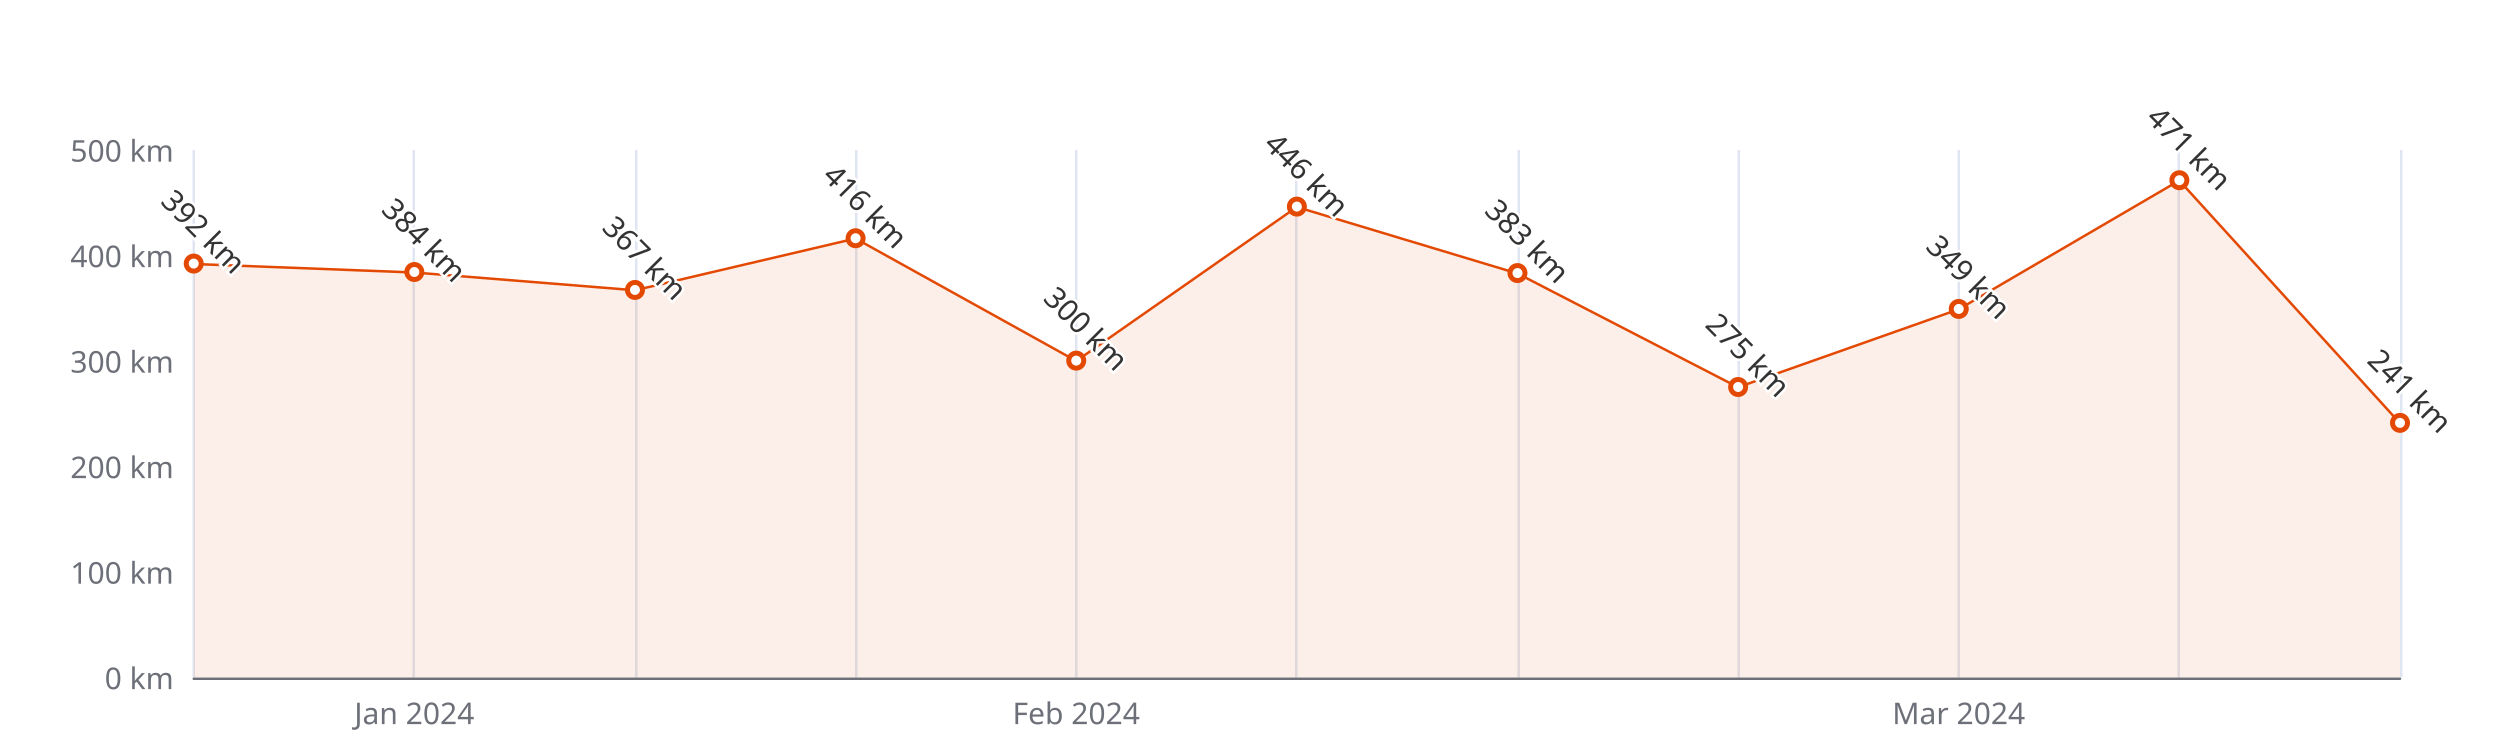
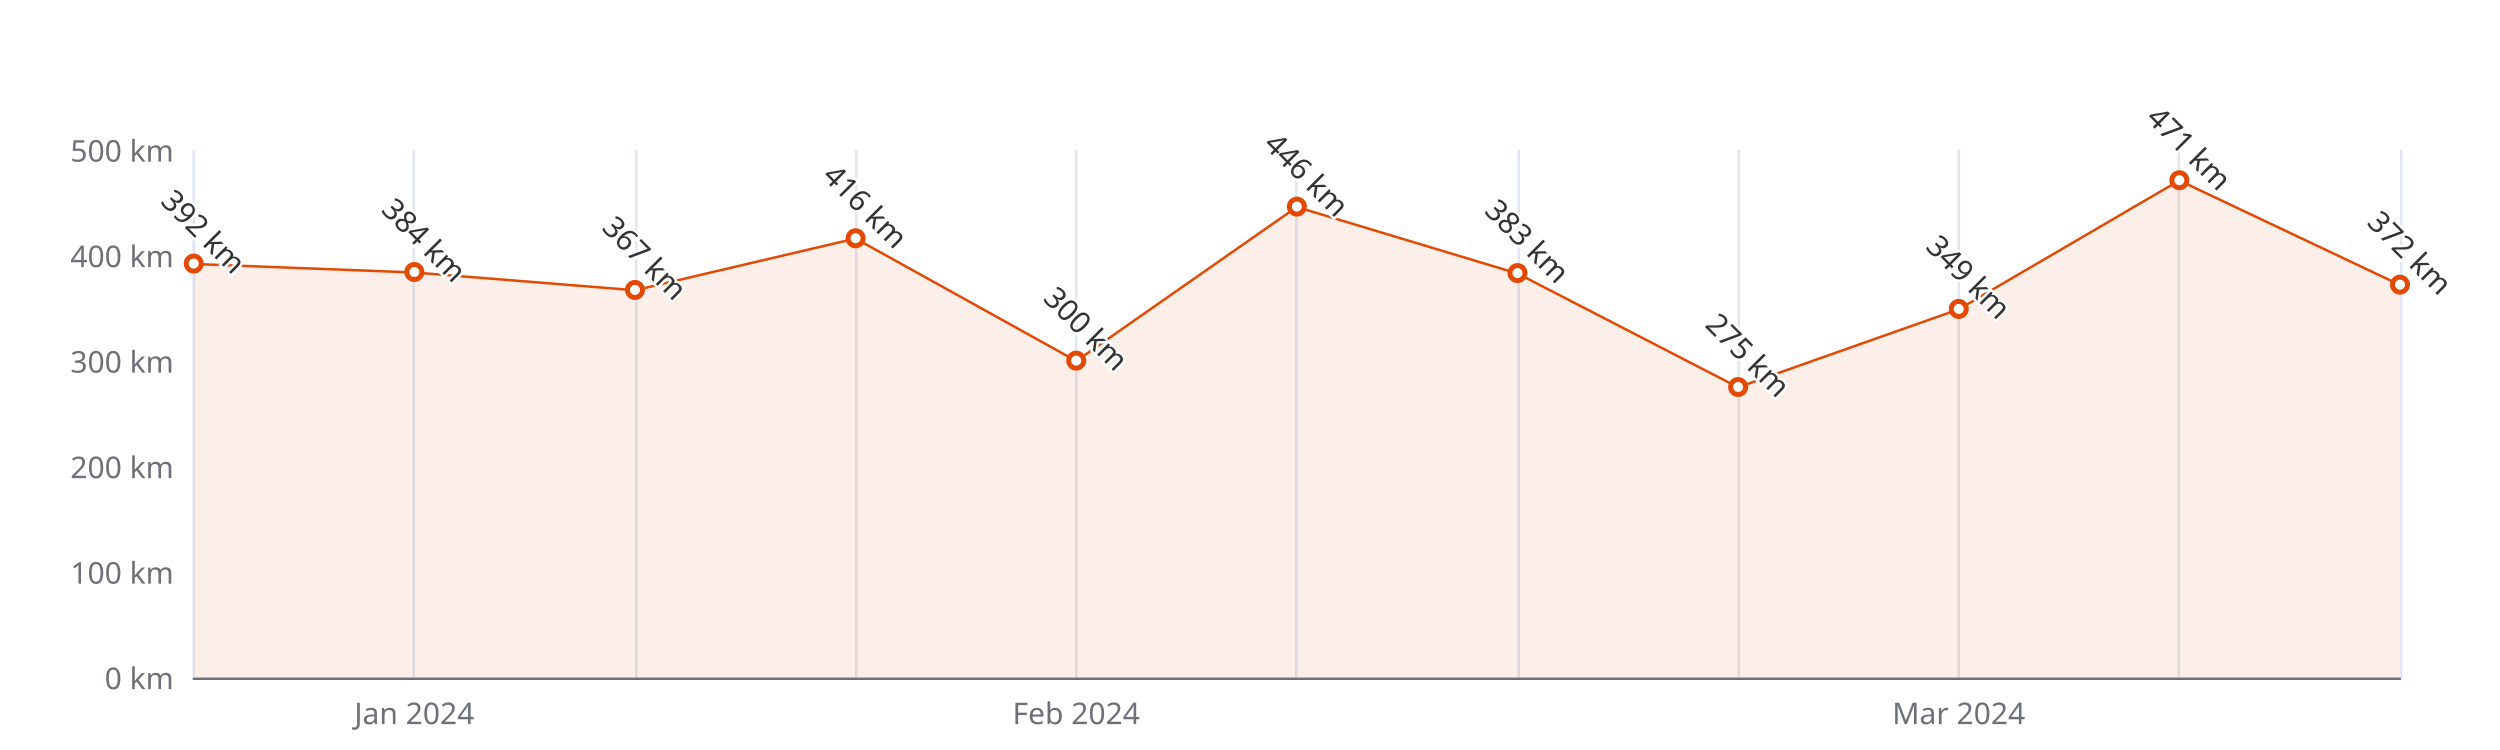
<svg xmlns="http://www.w3.org/2000/svg" width="1000" height="300" version="1.1" baseProfile="full" viewBox="0 0 1000 300">
  <rect width="1000" height="300" x="0" y="0" id="0" fill="#ffffff" />
  <path d="M77.5 60L77.5 271" fill="none" stroke="#E0E6F1" />
  <path d="M165.5 60L165.5 271" fill="none" stroke="#E0E6F1" />
  <path d="M254.5 60L254.5 271" fill="none" stroke="#E0E6F1" />
  <path d="M342.5 60L342.5 271" fill="none" stroke="#E0E6F1" />
  <path d="M430.5 60L430.5 271" fill="none" stroke="#E0E6F1" />
  <path d="M518.5 60L518.5 271" fill="none" stroke="#E0E6F1" />
  <path d="M607.5 60L607.5 271" fill="none" stroke="#E0E6F1" />
  <path d="M695.5 60L695.5 271" fill="none" stroke="#E0E6F1" />
  <path d="M783.5 60L783.5 271" fill="none" stroke="#E0E6F1" />
  <path d="M871.5 60L871.5 271" fill="none" stroke="#E0E6F1" />
  <path d="M960.5 60L960.5 271" fill="none" stroke="#E0E6F1" />
  <path d="M77.5 271.5L960 271.5" fill="none" stroke="#6E7079" stroke-linecap="round" />
  <text dominant-baseline="central" text-anchor="end" style="font-size:12px;font-family:sans-serif;" xml:space="preserve" transform="translate(69.48 271)" fill="#6E7079">0 km</text>
  <text dominant-baseline="central" text-anchor="end" style="font-size:12px;font-family:sans-serif;" xml:space="preserve" transform="translate(69.48 228.8)" fill="#6E7079">100 km</text>
  <text dominant-baseline="central" text-anchor="end" style="font-size:12px;font-family:sans-serif;" xml:space="preserve" transform="translate(69.48 186.6)" fill="#6E7079">200 km</text>
  <text dominant-baseline="central" text-anchor="end" style="font-size:12px;font-family:sans-serif;" xml:space="preserve" transform="translate(69.48 144.4)" fill="#6E7079">300 km</text>
  <text dominant-baseline="central" text-anchor="end" style="font-size:12px;font-family:sans-serif;" xml:space="preserve" transform="translate(69.48 102.2)" fill="#6E7079">400 km</text>
  <text dominant-baseline="central" text-anchor="end" style="font-size:12px;font-family:sans-serif;" xml:space="preserve" transform="translate(69.48 60)" fill="#6E7079">500 km</text>
  <text dominant-baseline="central" text-anchor="middle" style="font-size:12px;font-family:sans-serif;" xml:space="preserve" y="6" transform="translate(165.732 279)" fill="#6E7079">Jan 2024</text>
  <text dominant-baseline="central" text-anchor="middle" style="font-size:12px;font-family:sans-serif;" xml:space="preserve" y="6" transform="translate(430.488 279)" fill="#6E7079">Feb 2024</text>
  <text dominant-baseline="central" text-anchor="middle" style="font-size:12px;font-family:sans-serif;" xml:space="preserve" y="6" transform="translate(783.496 279)" fill="#6E7079">Mar 2024</text>
  <g clip-path="url(#zr5-c0)">
-     <path d="M77.5 105.6L165.7 109L254 116.1L342.2 95.4L430.5 144.4L518.7 82.8L607 109.4L695.2 154.9L783.5 123.7L871.7 72.2L960 169.3L960 271L871.7 271L783.5 271L695.2 271L607 271L518.7 271L430.5 271L342.2 271L254 271L165.7 271L77.5 271Z" fill="rgb(227,73,2)" fill-opacity="0.09" />
-     <path d="M77.5 105.6L165.7 109L254 116.1L342.2 95.4L430.5 144.4L518.7 82.8L607 109.4L695.2 154.9L783.5 123.7L871.7 72.2L960 169.3" fill="none" stroke="#E34902" stroke-linejoin="bevel" />
+     <path d="M77.5 105.6L165.7 109L254 116.1L342.2 95.4L430.5 144.4L518.7 82.8L607 109.4L695.2 154.9L783.5 123.7L871.7 72.2L960 114L960 271L871.7 271L783.5 271L695.2 271L607 271L518.7 271L430.5 271L342.2 271L254 271L165.7 271L77.5 271Z" fill="rgb(227,73,2)" fill-opacity="0.09" />
+     <path d="M77.5 105.6L165.7 109L254 116.1L342.2 95.4L430.5 144.4L518.7 82.8L607 109.4L695.2 154.9L783.5 123.7L871.7 72.2L960 114" fill="none" stroke="#E34902" stroke-linejoin="bevel" />
  </g>
  <path d="M1 0A1 1 0 1 1 1 -0.1A1 1 0 0 1 1 0" transform="matrix(3,0,0,3,77.48,105.576)" fill="#fff" stroke="#E34902" stroke-width="0.667" />
  <path d="M1 0A1 1 0 1 1 1 -0.1A1 1 0 0 1 1 0" transform="matrix(3,0,0,3,165.732,108.952)" fill="#fff" stroke="#E34902" stroke-width="0.667" />
  <path d="M1 0A1 1 0 1 1 1 -0.1A1 1 0 0 1 1 0" transform="matrix(3,0,0,3,253.984,116.126)" fill="#fff" stroke="#E34902" stroke-width="0.667" />
  <path d="M1 0A1 1 0 1 1 1 -0.1A1 1 0 0 1 1 0" transform="matrix(3,0,0,3,342.236,95.448)" fill="#fff" stroke="#E34902" stroke-width="0.667" />
  <path d="M1 0A1 1 0 1 1 1 -0.1A1 1 0 0 1 1 0" transform="matrix(3,0,0,3,430.488,144.4)" fill="#fff" stroke="#E34902" stroke-width="0.667" />
  <path d="M1 0A1 1 0 1 1 1 -0.1A1 1 0 0 1 1 0" transform="matrix(3,0,0,3,518.74,82.788)" fill="#fff" stroke="#E34902" stroke-width="0.667" />
  <path d="M1 0A1 1 0 1 1 1 -0.1A1 1 0 0 1 1 0" transform="matrix(3,0,0,3,606.992,109.374)" fill="#fff" stroke="#E34902" stroke-width="0.667" />
  <path d="M1 0A1 1 0 1 1 1 -0.1A1 1 0 0 1 1 0" transform="matrix(3,0,0,3,695.244,154.95)" fill="#fff" stroke="#E34902" stroke-width="0.667" />
  <path d="M1 0A1 1 0 1 1 1 -0.1A1 1 0 0 1 1 0" transform="matrix(3,0,0,3,783.496,123.722)" fill="#fff" stroke="#E34902" stroke-width="0.667" />
  <path d="M1 0A1 1 0 1 1 1 -0.1A1 1 0 0 1 1 0" transform="matrix(3,0,0,3,871.748,72.238)" fill="#fff" stroke="#E34902" stroke-width="0.667" />
-   <path d="M1 0A1 1 0 1 1 1 -0.1A1 1 0 0 1 1 0" transform="matrix(3,0,0,3,960,169.298)" fill="#fff" stroke="#E34902" stroke-width="0.667" />
+   <path d="M1 0A1 1 0 1 1 1 -0.1A1 1 0 0 1 1 0" transform="matrix(3,0,0,3,960,114.016)" fill="#fff" stroke="#E34902" stroke-width="0.667" />
  <text dominant-baseline="central" text-anchor="middle" style="font-size:12px;font-family:sans-serif;" xml:space="preserve" y="-6" transform="matrix(0.707,0.707,-0.707,0.707,77.48,96.576)" fill="#333" stroke="rgb(255,255,255)" stroke-width="2" paint-order="stroke" stroke-miterlimit="2">392 km</text>
  <text dominant-baseline="central" text-anchor="middle" style="font-size:12px;font-family:sans-serif;" xml:space="preserve" y="-6" transform="matrix(0.707,0.707,-0.707,0.707,165.732,99.952)" fill="#333" stroke="rgb(255,255,255)" stroke-width="2" paint-order="stroke" stroke-miterlimit="2">384 km</text>
  <text dominant-baseline="central" text-anchor="middle" style="font-size:12px;font-family:sans-serif;" xml:space="preserve" y="-6" transform="matrix(0.707,0.707,-0.707,0.707,253.984,107.126)" fill="#333" stroke="rgb(255,255,255)" stroke-width="2" paint-order="stroke" stroke-miterlimit="2">367 km</text>
  <text dominant-baseline="central" text-anchor="middle" style="font-size:12px;font-family:sans-serif;" xml:space="preserve" y="-6" transform="matrix(0.707,0.707,-0.707,0.707,342.236,86.448)" fill="#333" stroke="rgb(255,255,255)" stroke-width="2" paint-order="stroke" stroke-miterlimit="2">416 km</text>
  <text dominant-baseline="central" text-anchor="middle" style="font-size:12px;font-family:sans-serif;" xml:space="preserve" y="-6" transform="matrix(0.707,0.707,-0.707,0.707,430.488,135.4)" fill="#333" stroke="rgb(255,255,255)" stroke-width="2" paint-order="stroke" stroke-miterlimit="2">300 km</text>
  <text dominant-baseline="central" text-anchor="middle" style="font-size:12px;font-family:sans-serif;" xml:space="preserve" y="-6" transform="matrix(0.707,0.707,-0.707,0.707,518.74,73.788)" fill="#333" stroke="rgb(255,255,255)" stroke-width="2" paint-order="stroke" stroke-miterlimit="2">446 km</text>
  <text dominant-baseline="central" text-anchor="middle" style="font-size:12px;font-family:sans-serif;" xml:space="preserve" y="-6" transform="matrix(0.707,0.707,-0.707,0.707,606.992,100.374)" fill="#333" stroke="rgb(255,255,255)" stroke-width="2" paint-order="stroke" stroke-miterlimit="2">383 km</text>
  <text dominant-baseline="central" text-anchor="middle" style="font-size:12px;font-family:sans-serif;" xml:space="preserve" y="-6" transform="matrix(0.707,0.707,-0.707,0.707,695.244,145.95)" fill="#333" stroke="rgb(255,255,255)" stroke-width="2" paint-order="stroke" stroke-miterlimit="2">275 km</text>
  <text dominant-baseline="central" text-anchor="middle" style="font-size:12px;font-family:sans-serif;" xml:space="preserve" y="-6" transform="matrix(0.707,0.707,-0.707,0.707,783.496,114.722)" fill="#333" stroke="rgb(255,255,255)" stroke-width="2" paint-order="stroke" stroke-miterlimit="2">349 km</text>
  <text dominant-baseline="central" text-anchor="middle" style="font-size:12px;font-family:sans-serif;" xml:space="preserve" y="-6" transform="matrix(0.707,0.707,-0.707,0.707,871.748,63.238)" fill="#333" stroke="rgb(255,255,255)" stroke-width="2" paint-order="stroke" stroke-miterlimit="2">471 km</text>
-   <text dominant-baseline="central" text-anchor="middle" style="font-size:12px;font-family:sans-serif;" xml:space="preserve" y="-6" transform="matrix(0.707,0.707,-0.707,0.707,960,160.298)" fill="#333" stroke="rgb(255,255,255)" stroke-width="2" paint-order="stroke" stroke-miterlimit="2">241 km</text>
+   <text dominant-baseline="central" text-anchor="middle" style="font-size:12px;font-family:sans-serif;" xml:space="preserve" y="-6" transform="matrix(0.707,0.707,-0.707,0.707,960,105.016)" fill="#333" stroke="rgb(255,255,255)" stroke-width="2" paint-order="stroke" stroke-miterlimit="2">372 km</text>
  <defs>
    <clipPath id="zr5-c0">
      <path d="M76 59.5l884 0l0 212l-884 0Z" fill="#000" />
    </clipPath>
  </defs>
</svg>
